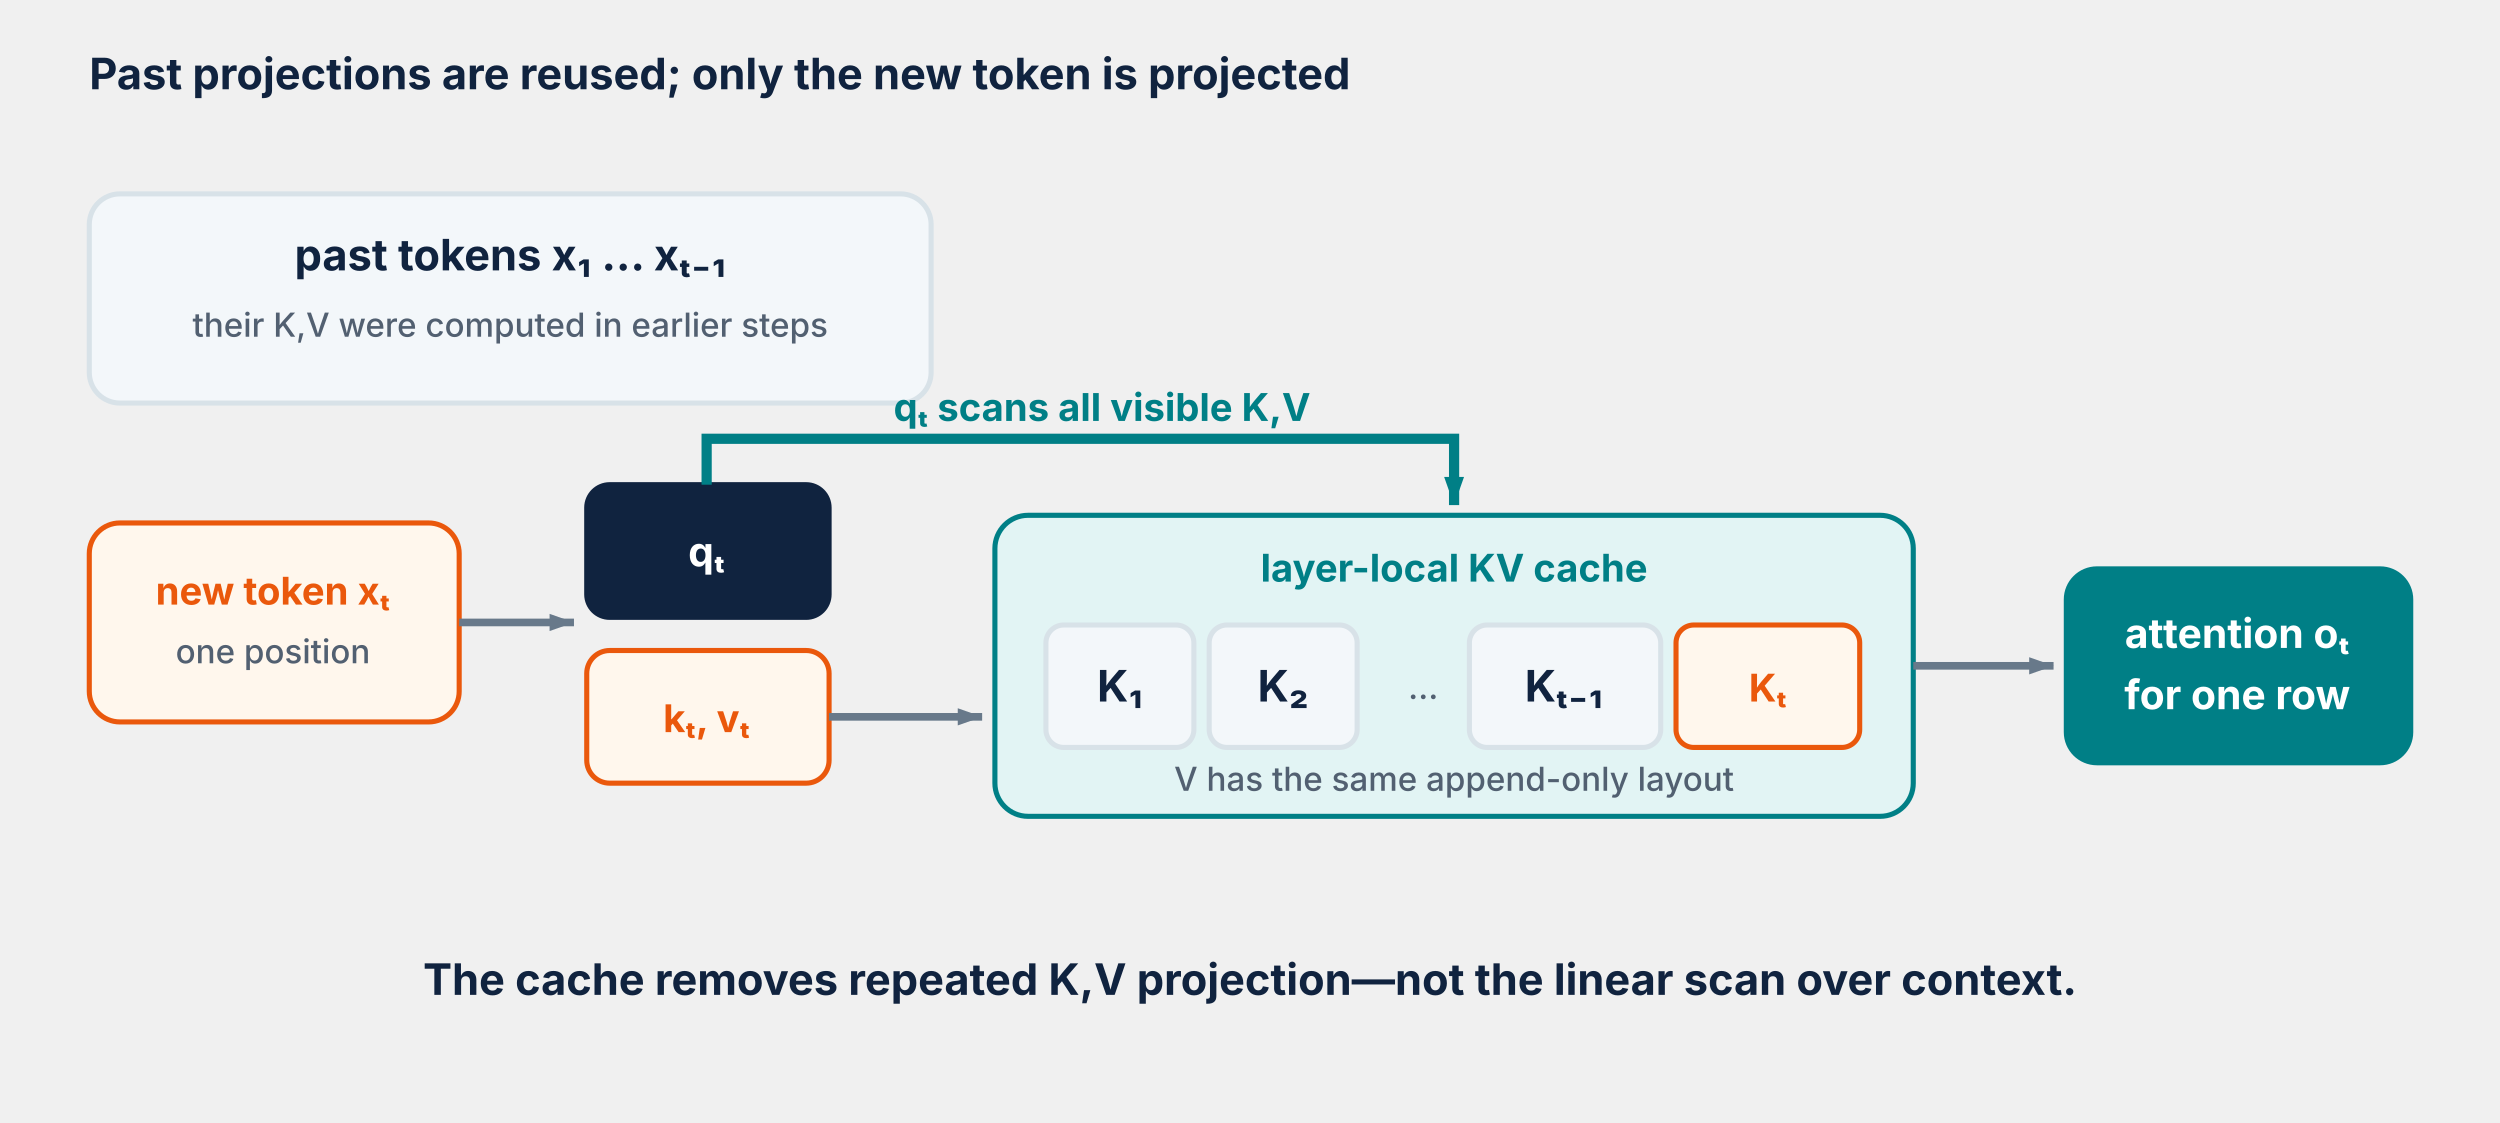
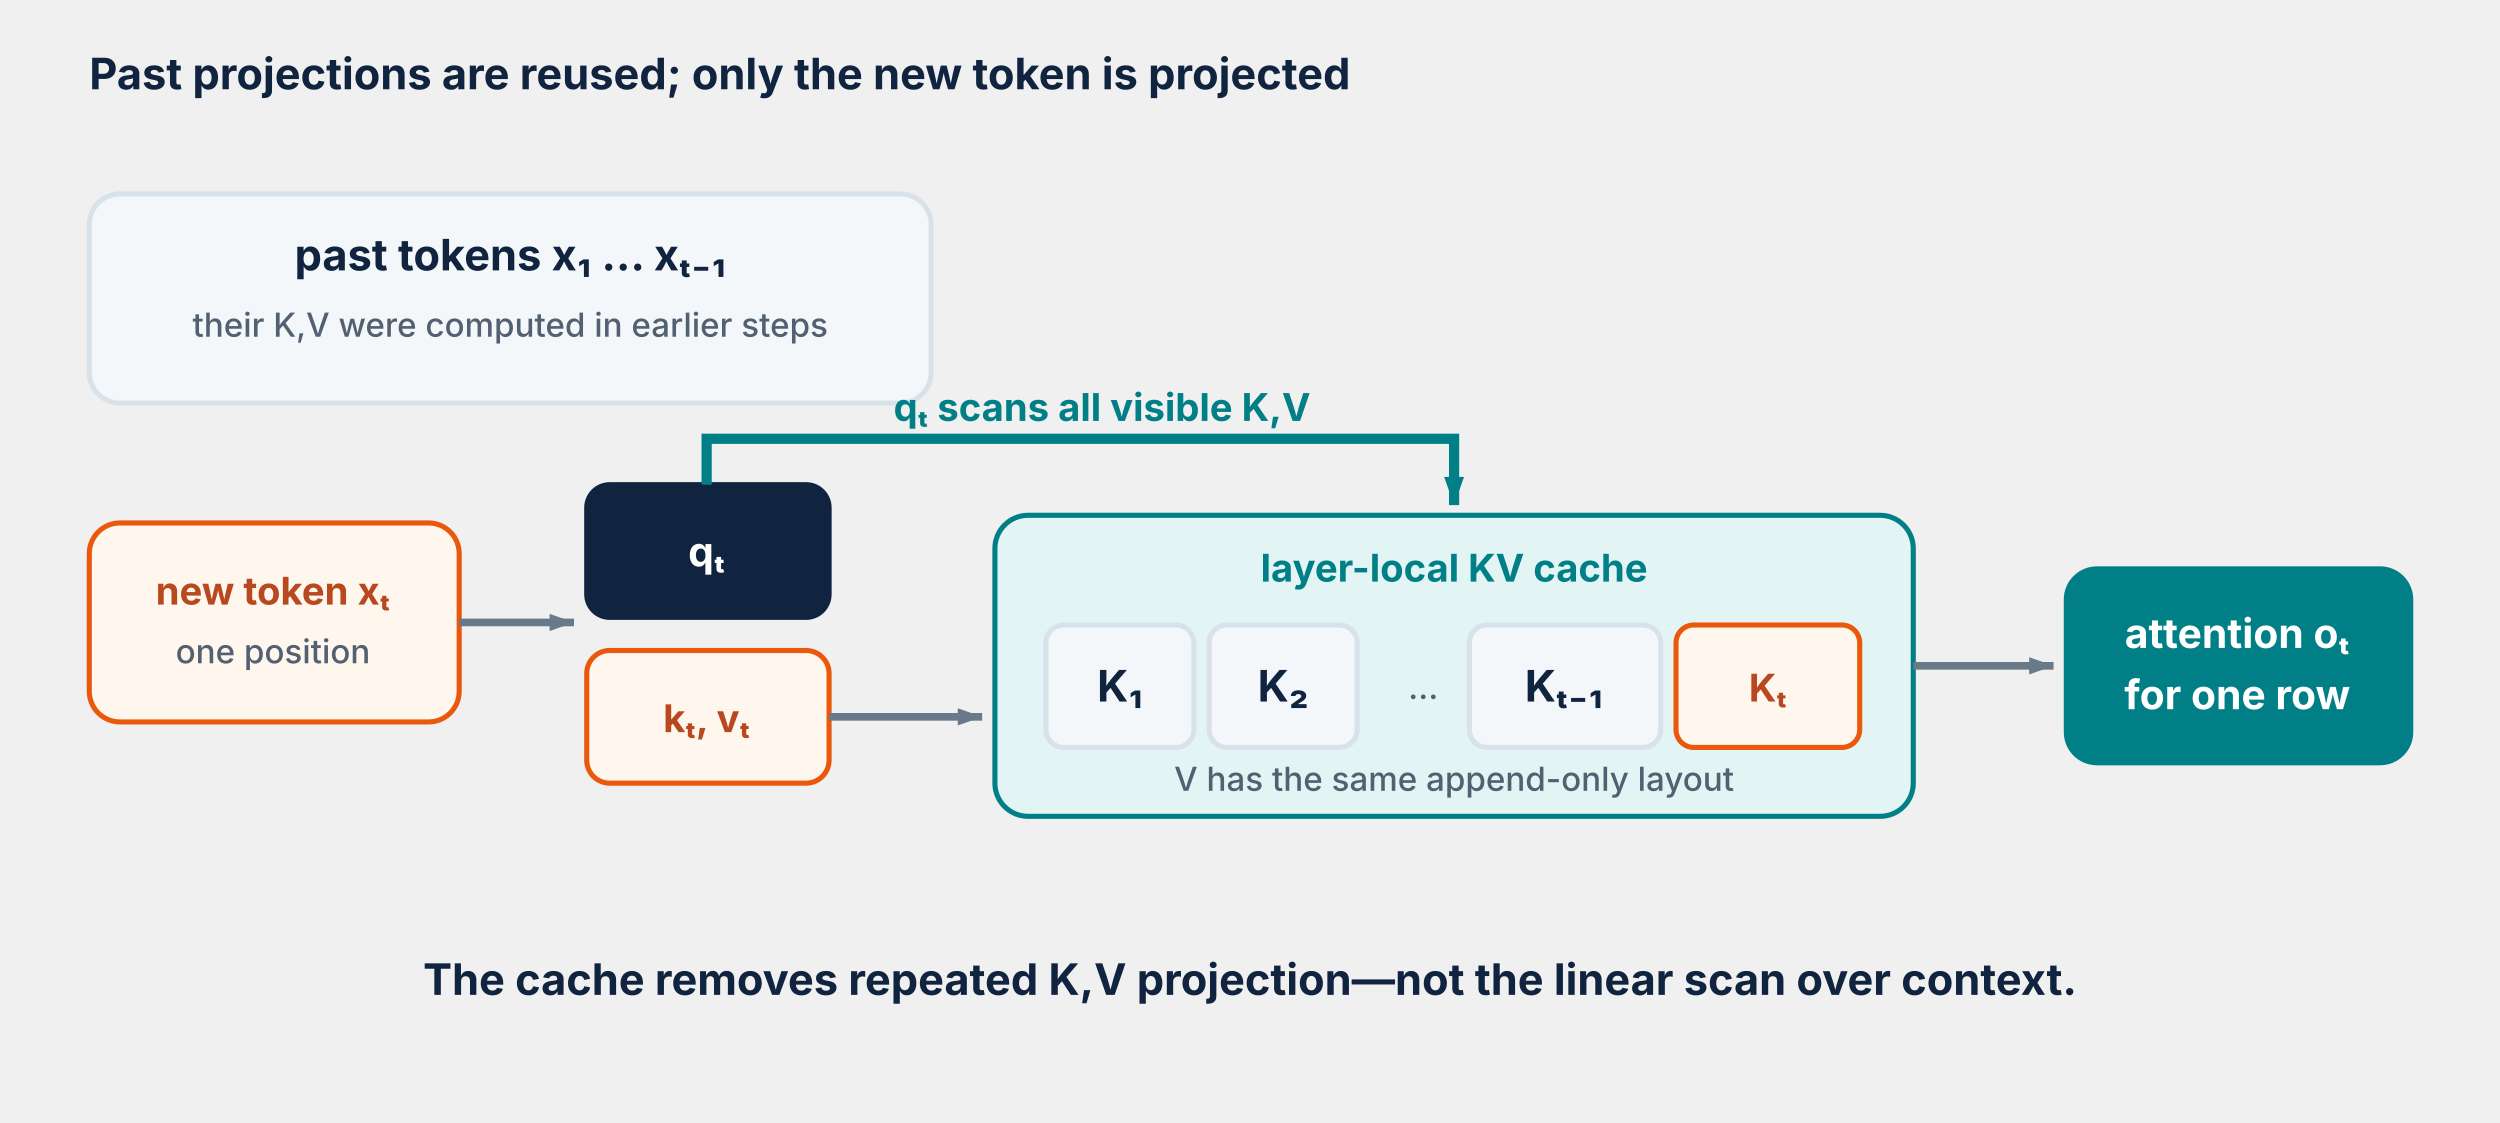
<svg xmlns="http://www.w3.org/2000/svg" viewBox="0 0 980 440" role="img" aria-labelledby="title desc">
  <defs>
    <marker id="arrow" viewBox="0 0 10 8" refX="8.5" refY="4" markerWidth="3.8" markerHeight="3.0" orient="auto">
      <path d="M0 1L8.5 4L0 7z" fill="#68798a" />
    </marker>
    <marker id="teal-arrow" viewBox="0 0 10 8" refX="8.5" refY="4" markerWidth="3.4" markerHeight="2.6" orient="auto">
      <path d="M0 1L8.5 4L0 7z" fill="#007f86" />
    </marker>
    <style>
-       text{font-family:Inter,ui-sans-serif,system-ui,-apple-system,BlinkMacSystemFont,"Segoe UI",sans-serif}.past{fill:#f3f7fa;stroke:#d8e2e8;stroke-width:2}.new{fill:#fff7ed;stroke:#ea580c;stroke-width:2}.cache{fill:#e2f4f4;stroke:#007f86;stroke-width:2}.query{fill:#10233f;stroke:#10233f;stroke-width:2}.output{fill:#007f86;stroke:#007f86;stroke-width:2}.flow{fill:none;stroke:#68798a;stroke-width:3;marker-end:url(#arrow)}.attend{fill:none;stroke:#007f86;stroke-width:4;marker-end:url(#teal-arrow)}.label{fill:#10233f;font-size:17px;font-weight:750}.sub{fill:#526071;font-size:13px;font-weight:500}.inverse{fill:#fff;font-size:16px;font-weight:750}.accent{fill:#ea580c;font-size:15px;font-weight:750}.teal{fill:#007f86;font-size:15px;font-weight:750}
+       text{font-family:Inter,ui-sans-serif,system-ui,-apple-system,BlinkMacSystemFont,"Segoe UI",sans-serif}.past{fill:#f3f7fa;stroke:#d8e2e8;stroke-width:2}.new{fill:#fff7ed;stroke:#ea580c;stroke-width:2}.cache{fill:#e2f4f4;stroke:#007f86;stroke-width:2}.query{fill:#10233f;stroke:#10233f;stroke-width:2}.output{fill:#007f86;stroke:#007f86;stroke-width:2}.flow{fill:none;stroke:#68798a;stroke-width:3;marker-end:url(#arrow)}.attend{fill:none;stroke:#007f86;stroke-width:4;marker-end:url(#teal-arrow)}.label{fill:#10233f;font-size:17px;font-weight:750}.sub{fill:#526071;font-size:13px;font-weight:500}.inverse{fill:#fff;font-size:16px;font-weight:750}.accent{fill:#b8481f;font-size:15px;font-weight:750}.teal{fill:#007f86;font-size:15px;font-weight:750}
      @media(prefers-color-scheme:dark){.past{fill:#182534;stroke:#2c4052}.new{fill:#382015;stroke:#fb923c}.cache{fill:#173b40;stroke:#54d2d8}.query{fill:#2c4052;stroke:#54d2d8}.output{fill:#225a60;stroke:#54d2d8}.label{fill:#f3f7fa}.sub{fill:#9fb2c4}.accent{fill:#fb923c}.teal{fill:#54d2d8}.attend{stroke:#54d2d8}}
    </style>
  </defs>
  <text class="label" x="35" y="35">Past projections are reused; only the new token is projected</text>
  <rect class="past" x="35" y="76" width="330" height="82" rx="12" />
  <text class="label" x="200" y="106" text-anchor="middle">past tokens  x₁ … xₜ₋₁</text>
  <text class="sub" x="200" y="132" text-anchor="middle">their K,V were computed in earlier steps</text>
  <rect class="new" x="35" y="205" width="145" height="78" rx="12" />
  <text class="accent" x="107" y="237" text-anchor="middle">new token xₜ</text>
  <text class="sub" x="107" y="260" text-anchor="middle">one position</text>
  <path class="flow" d="M180 244H225" />
  <rect class="query" x="230" y="190" width="95" height="52" rx="9" />
  <text class="inverse" x="277" y="222" text-anchor="middle">qₜ</text>
  <rect class="new" x="230" y="255" width="95" height="52" rx="9" />
  <text class="accent" x="277" y="287" text-anchor="middle">kₜ, vₜ</text>
  <path class="flow" d="M325 281H385" />
  <rect class="cache" x="390" y="202" width="360" height="118" rx="13" />
  <text class="teal" x="570" y="228" text-anchor="middle">layer-local KV cache</text>
  <g>
    <rect class="past" x="410" y="245" width="58" height="48" rx="7" />
    <text class="label" x="439" y="275" text-anchor="middle">K₁</text>
    <rect class="past" x="474" y="245" width="58" height="48" rx="7" />
    <text class="label" x="503" y="275" text-anchor="middle">K₂</text>
    <text class="sub" x="552" y="274">…</text>
    <rect class="past" x="576" y="245" width="75" height="48" rx="7" />
    <text class="label" x="613" y="275" text-anchor="middle">Kₜ₋₁</text>
    <rect class="new" x="657" y="245" width="72" height="48" rx="7" />
    <text class="accent" x="693" y="275" text-anchor="middle">Kₜ</text>
  </g>
  <text class="sub" x="570" y="310" text-anchor="middle">V has the same append-only layout</text>
  <path class="attend" d="M277 190V172H570V198" />
  <text class="teal" x="432" y="165" text-anchor="middle">qₜ scans all visible K,V</text>
  <path class="flow" d="M750 261H805" />
  <rect class="output" x="810" y="223" width="135" height="76" rx="12" />
  <text class="inverse" x="877" y="254" text-anchor="middle">attention oₜ</text>
  <text class="inverse" x="877" y="278" text-anchor="middle">for one row</text>
  <text class="label" x="490" y="390" text-anchor="middle">The cache removes repeated K,V projection—not the linear scan over context.</text>
</svg>
